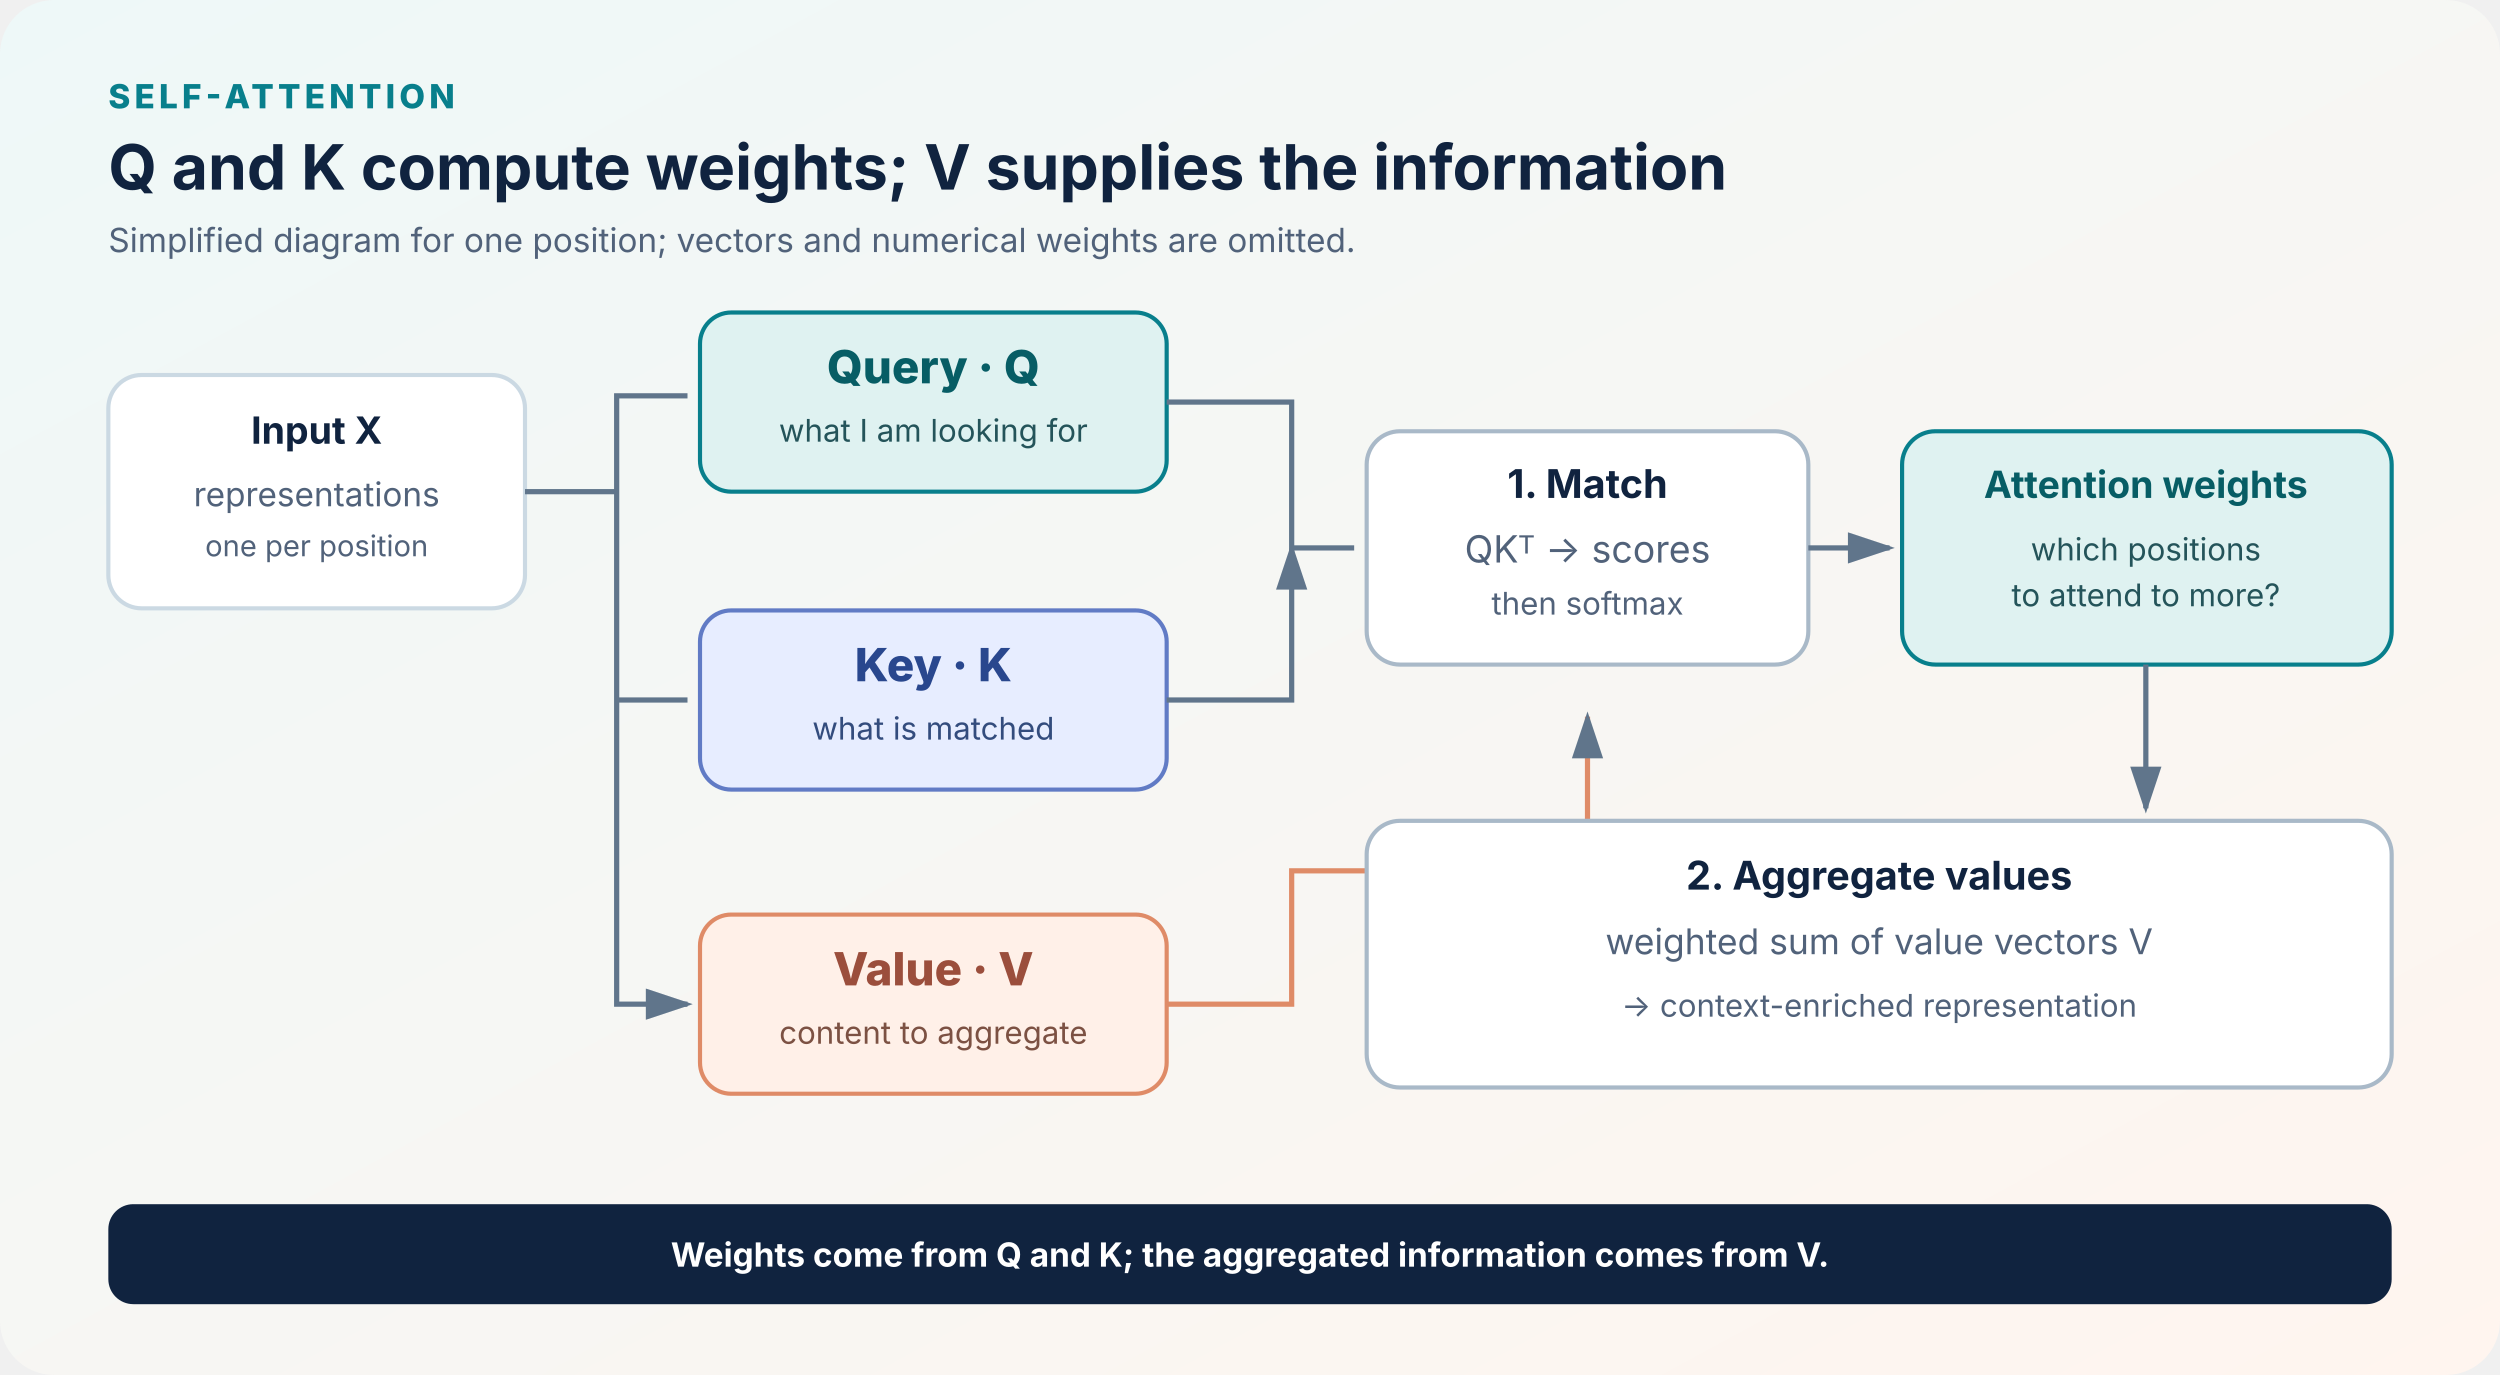
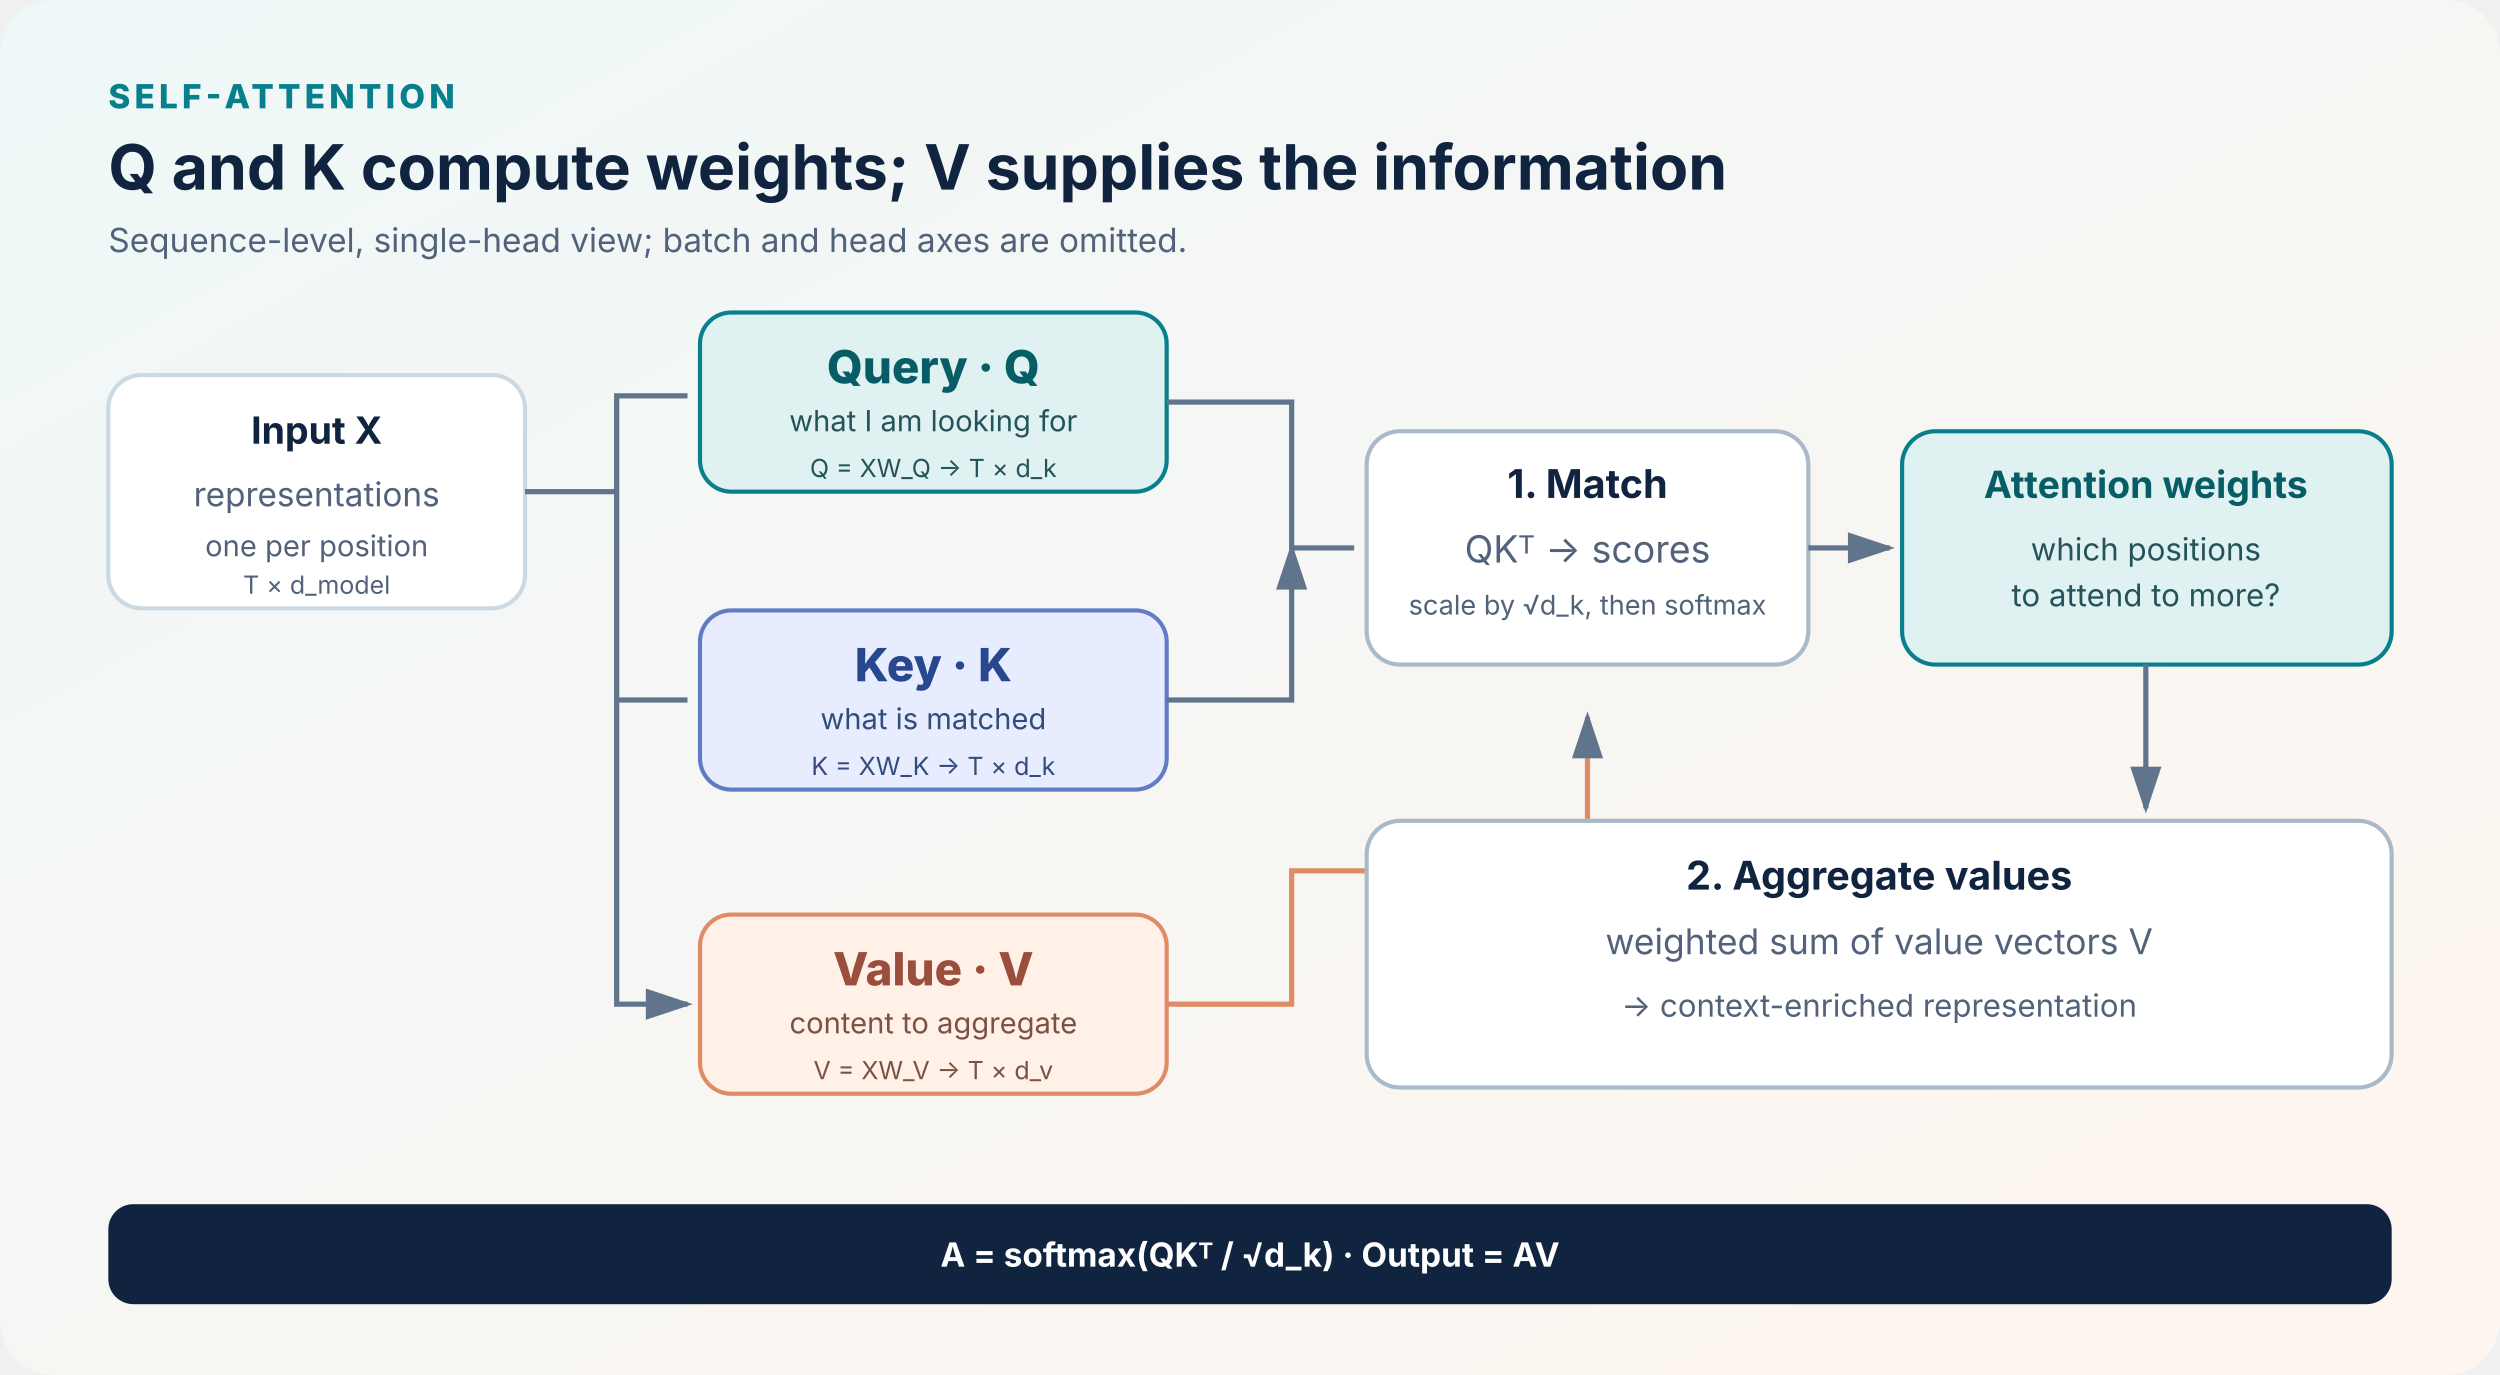
<svg xmlns="http://www.w3.org/2000/svg" width="1200" height="660" viewBox="0 0 1200 660" role="img" aria-labelledby="title desc">
  <defs>
    <linearGradient id="bg" x1="0" y1="0" x2="1" y2="1">
      <stop stop-color="#eef8f8" />
      <stop offset="1" stop-color="#fff5ef" />
    </linearGradient>
    <marker id="arrow" markerWidth="10" markerHeight="10" refX="8" refY="3" orient="auto">
      <path d="M0,0 L0,6 L9,3 z" fill="#60758b" />
    </marker>
  </defs>
  <rect width="1200" height="660" rx="26" fill="url(#bg)" />
  <text x="52" y="52" font-family="Inter,Arial,sans-serif" font-size="16" font-weight="800" letter-spacing="2" fill="#087f8c">SELF-ATTENTION</text>
  <text x="52" y="91" font-family="Inter,Arial,sans-serif" font-size="30" font-weight="750" fill="#10233f">Q and K compute weights; V supplies the information</text>
-   <text x="52" y="121" font-family="Inter,Arial,sans-serif" font-size="16" fill="#51627a">Simplified diagram for one position; vectors and numerical weights are omitted.</text>
+   <text x="52" y="121" font-family="Inter,Arial,sans-serif" font-size="16" fill="#51627a">Sequence-level, single-head view; batch and head axes are omitted.</text>
  <rect x="52" y="180" width="200" height="112" rx="16" fill="#fff" stroke="#cbd9e3" stroke-width="2" />
  <text x="152" y="213" text-anchor="middle" font-family="Inter,Arial,sans-serif" font-size="18" font-weight="750" fill="#10233f">Input X</text>
  <text x="152" y="243" text-anchor="middle" font-family="Inter,Arial,sans-serif" font-size="16" fill="#51627a">representations</text>
  <text x="152" y="267" text-anchor="middle" font-family="Inter,Arial,sans-serif" font-size="14" fill="#51627a">one per position</text>
+   <text x="152" y="285" text-anchor="middle" font-family="Inter,Arial,sans-serif" font-size="12" fill="#51627a">T × d_model</text>
  <path d="M252 236 H296 V190 H330 M296 236 V336 H330 M296 236 V482 H330" fill="none" stroke="#60758b" stroke-width="2.5" marker-end="url(#arrow)" />
  <rect x="336" y="150" width="224" height="86" rx="15" fill="#dff2f1" stroke="#087f8c" stroke-width="2" />
  <text x="448" y="184" text-anchor="middle" font-family="Inter,Arial,sans-serif" font-size="22" font-weight="800" fill="#075d65">Query · Q</text>
-   <text x="448" y="212" text-anchor="middle" font-family="Inter,Arial,sans-serif" font-size="15" fill="#24545a">what I am looking for</text>
+   <text x="448" y="207" text-anchor="middle" font-family="Inter,Arial,sans-serif" font-size="14" fill="#24545a">what I am looking for</text>
+   <text x="448" y="229" text-anchor="middle" font-family="Inter,Arial,sans-serif" font-size="12" fill="#24545a">Q = XW_Q → T × d_k</text>
  <rect x="336" y="293" width="224" height="86" rx="15" fill="#e7edff" stroke="#617bc5" stroke-width="2" />
  <text x="448" y="327" text-anchor="middle" font-family="Inter,Arial,sans-serif" font-size="22" font-weight="800" fill="#29478e">Key · K</text>
-   <text x="448" y="355" text-anchor="middle" font-family="Inter,Arial,sans-serif" font-size="15" fill="#334c7d">what is matched</text>
+   <text x="448" y="350" text-anchor="middle" font-family="Inter,Arial,sans-serif" font-size="14" fill="#334c7d">what is matched</text>
+   <text x="448" y="372" text-anchor="middle" font-family="Inter,Arial,sans-serif" font-size="12" fill="#334c7d">K = XW_K → T × d_k</text>
  <rect x="336" y="439" width="224" height="86" rx="15" fill="#fff0e8" stroke="#df8b67" stroke-width="2" />
  <text x="448" y="473" text-anchor="middle" font-family="Inter,Arial,sans-serif" font-size="22" font-weight="800" fill="#9b4e3c">Value · V</text>
-   <text x="448" y="501" text-anchor="middle" font-family="Inter,Arial,sans-serif" font-size="15" fill="#7c5143">content to aggregate</text>
+   <text x="448" y="496" text-anchor="middle" font-family="Inter,Arial,sans-serif" font-size="14" fill="#7c5143">content to aggregate</text>
+   <text x="448" y="518" text-anchor="middle" font-family="Inter,Arial,sans-serif" font-size="12" fill="#7c5143">V = XW_V → T × d_v</text>
  <path d="M560 193 H620 V263 H650 M560 336 H620 V263" fill="none" stroke="#60758b" stroke-width="2.5" marker-end="url(#arrow)" />
  <rect x="656" y="207" width="212" height="112" rx="16" fill="#fff" stroke="#a9b9c8" stroke-width="2" />
  <text x="762" y="239" text-anchor="middle" font-family="Inter,Arial,sans-serif" font-size="19" font-weight="750" fill="#10233f">1. Match</text>
  <text x="762" y="270" text-anchor="middle" font-family="Inter,Arial,sans-serif" font-size="18" fill="#51627a">QKᵀ → scores</text>
-   <text x="762" y="295" text-anchor="middle" font-family="Inter,Arial,sans-serif" font-size="15" fill="#51627a">then softmax</text>
+   <text x="762" y="295" text-anchor="middle" font-family="Inter,Arial,sans-serif" font-size="13" fill="#51627a">scale by √d_k, then softmax</text>
  <path d="M868 263 H907" fill="none" stroke="#60758b" stroke-width="2.5" marker-end="url(#arrow)" />
  <rect x="913" y="207" width="235" height="112" rx="16" fill="#dff2f1" stroke="#087f8c" stroke-width="2" />
  <text x="1030" y="239" text-anchor="middle" font-family="Inter,Arial,sans-serif" font-size="18" font-weight="750" fill="#075d65">Attention weights</text>
  <text x="1030" y="269" text-anchor="middle" font-family="Inter,Arial,sans-serif" font-size="15" fill="#24545a">which positions</text>
  <text x="1030" y="291" text-anchor="middle" font-family="Inter,Arial,sans-serif" font-size="15" fill="#24545a">to attend to more?</text>
  <path d="M560 482 H620 V418 H762 V344" fill="none" stroke="#df8b67" stroke-width="2.5" marker-end="url(#arrow)" />
  <path d="M1030 319 V388" fill="none" stroke="#60758b" stroke-width="2.5" marker-end="url(#arrow)" />
  <rect x="656" y="394" width="492" height="128" rx="16" fill="#fff" stroke="#a9b9c8" stroke-width="2" />
  <text x="902" y="427" text-anchor="middle" font-family="Inter,Arial,sans-serif" font-size="19" font-weight="750" fill="#10233f">2. Aggregate values</text>
  <text x="902" y="458" text-anchor="middle" font-family="Inter,Arial,sans-serif" font-size="17" fill="#51627a">weighted sum of value vectors V</text>
  <text x="902" y="488" text-anchor="middle" font-family="Inter,Arial,sans-serif" font-size="15" fill="#51627a">→ context-enriched representation</text>
  <rect x="52" y="578" width="1096" height="48" rx="12" fill="#10233f" />
-   <text x="600" y="608" text-anchor="middle" font-family="Inter,Arial,sans-serif" font-size="16" font-weight="650" fill="#fff">Weights come from Q and K; the aggregated information comes from V.</text>
+   <text x="600" y="608" text-anchor="middle" font-family="Inter,Arial,sans-serif" font-size="16" font-weight="650" fill="#fff">A = softmax(QKᵀ / √d_k) · Output = AV</text>
</svg>
